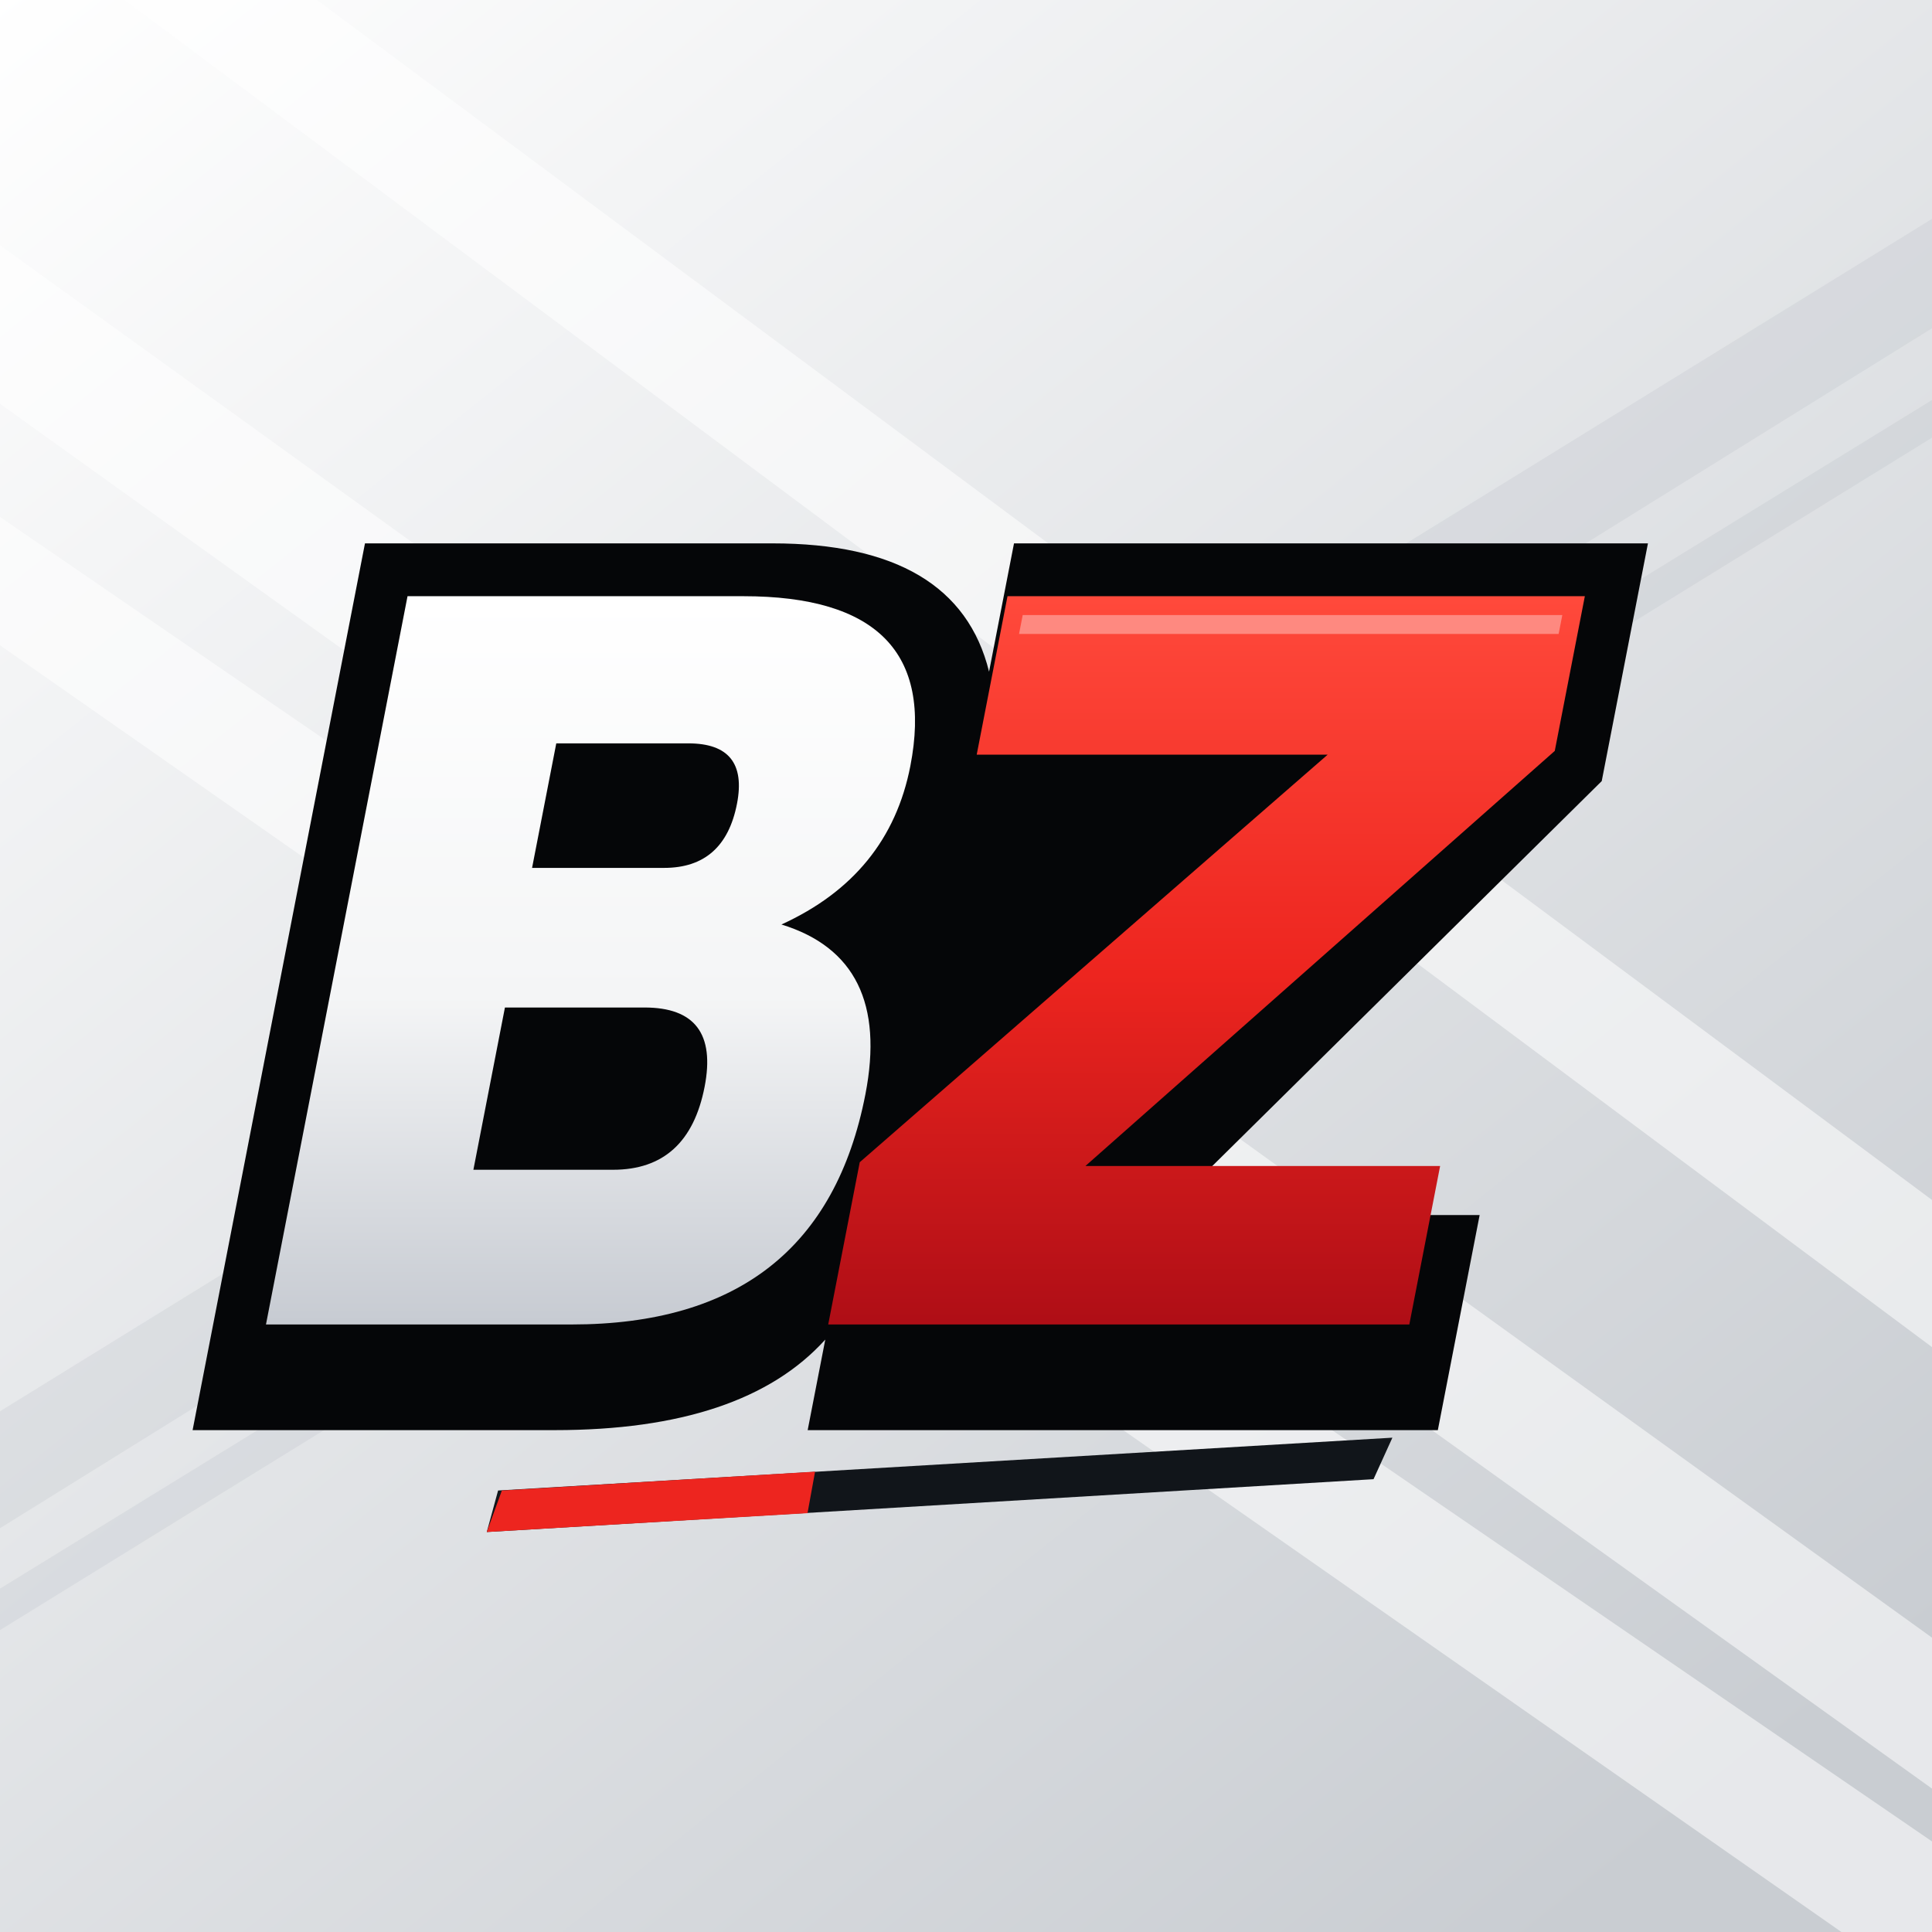
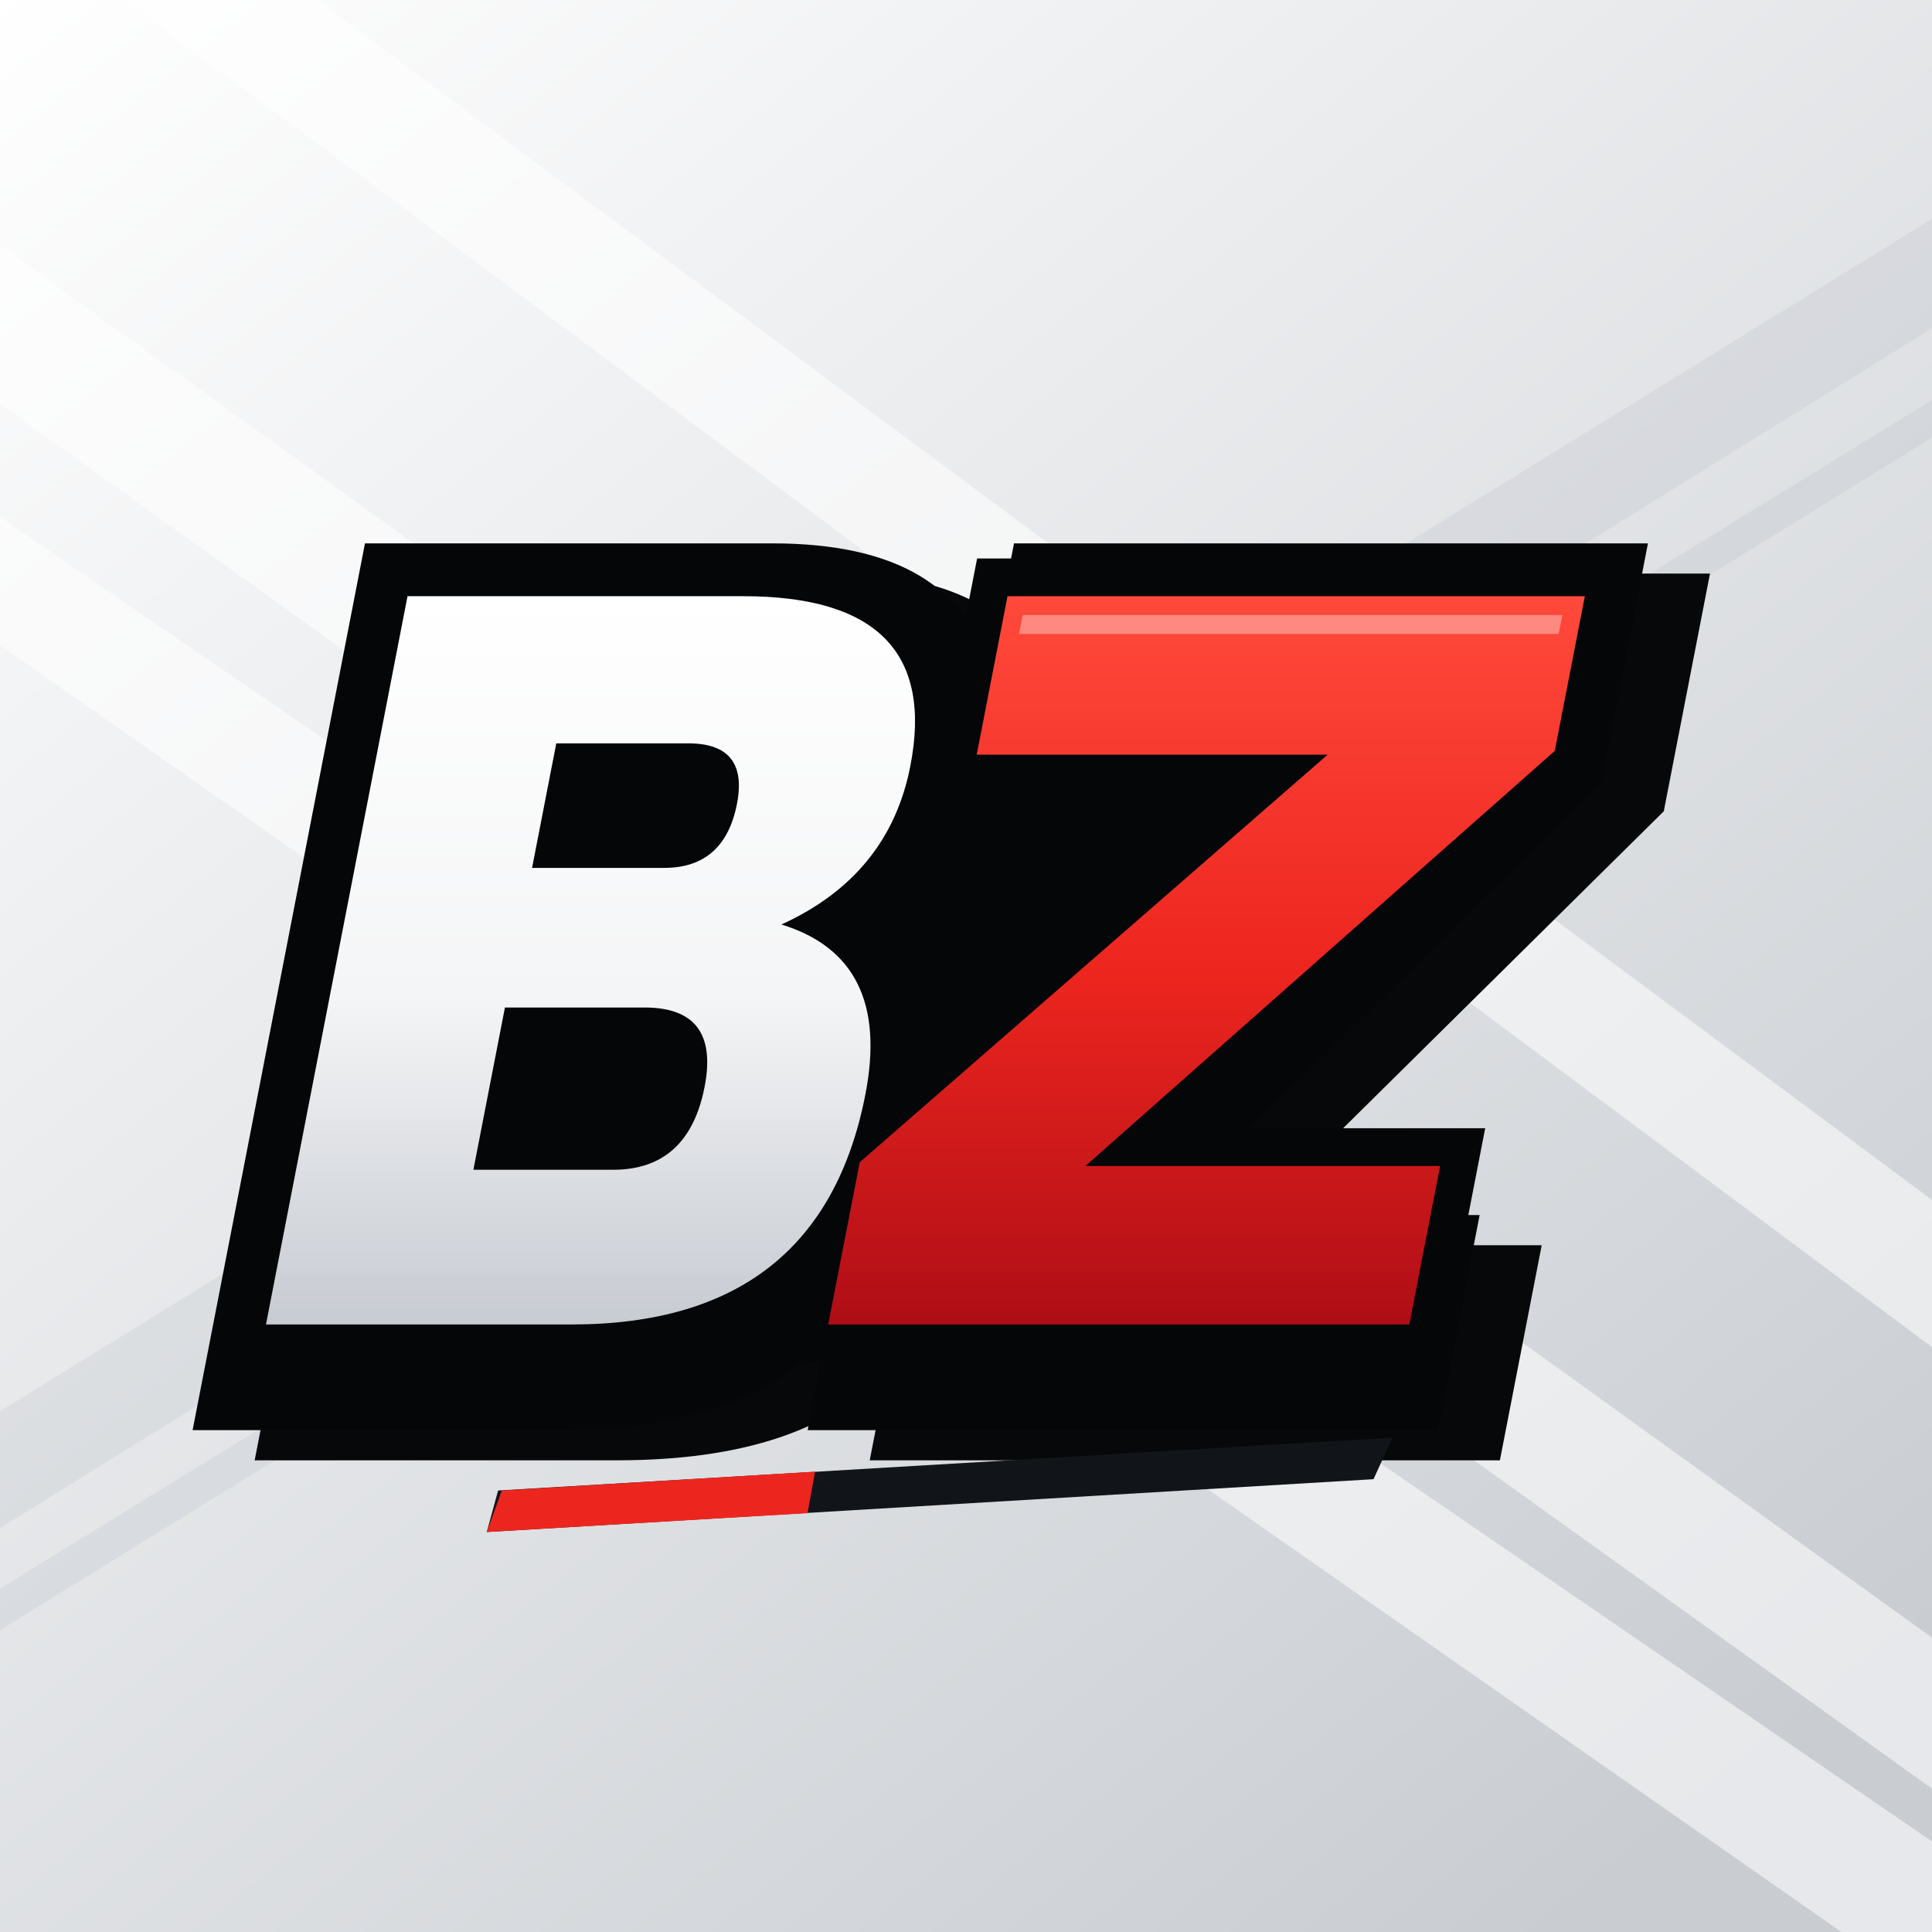
<svg xmlns="http://www.w3.org/2000/svg" viewBox="0 0 512 512" role="img" aria-label="Buzzer">
  <defs>
    <linearGradient id="paper" x2=".8" y2="1">
      <stop stop-color="#fff" />
      <stop offset="1" stop-color="#c9cdd2" />
    </linearGradient>
    <linearGradient id="red" x2="0" y2="1">
      <stop stop-color="#ff493b" />
      <stop offset=".52" stop-color="#ed251f" />
      <stop offset="1" stop-color="#af0e16" />
    </linearGradient>
    <linearGradient id="silver" x2="0" y2="1">
      <stop stop-color="#fff" />
      <stop offset=".55" stop-color="#f4f5f6" />
      <stop offset="1" stop-color="#c7cbd2" />
    </linearGradient>
+     <path id="backing" d="M-14-14H94q49 0 64 34V-14h168v63l-94 115h84v57H149v-24q-17 24-67 24h-96z" />
  </defs>
  <path fill="url(#paper)" d="M0 0h512v512H0z" />
  <path fill="#fff" opacity=".55" d="m0 65 512 369v40L0 107zm0 72 512 351v24h-24L0 171zM84 0l428 318v39L33 0z" />
  <path fill="#a1a8b1" opacity=".16" d="M0 374 512 58v29L0 405zm0 47L512 106v10L0 432z" />
  <g transform="translate(108 158) skewX(-11)">
-     <path fill="#050608" d="M-14-14H94q49 0 64 34V-14h168v63l-94 115h84v57H149v-24q-17 24-67 24h-96z" />
+     <use href="#backing" fill="#070809" transform="translate(18 8)" />
+     <use href="#backing" fill="#050608" />
+     <path fill="#050608" stroke="#050608" stroke-width="20" stroke-linejoin="miter" d="M159 0h153v41L209 151h94v42H149v-43L252 42h-93z" />
    <path fill="url(#silver)" fill-rule="evenodd" d="M0 0h89q53 0 53 45 0 29-26 42 31 9 31 45 0 61-66 61H0zm47 39v33h35q16 0 16-17 0-16-16-16zm0 70v43h37q20 0 20-22 0-21-20-21z" />
    <path fill="url(#red)" d="M159 0h153v41L209 151h94v42H149v-43L252 42h-93z" />
    <path fill="#fff" opacity=".36" d="M164 5h143v5H164z" />
  </g>
  <path fill="#11151a" d="m132 395 237-14-5 11-235 14z" />
  <path fill="#ed251f" d="m133 395 83-5-2 11-85 5z" />
</svg>
